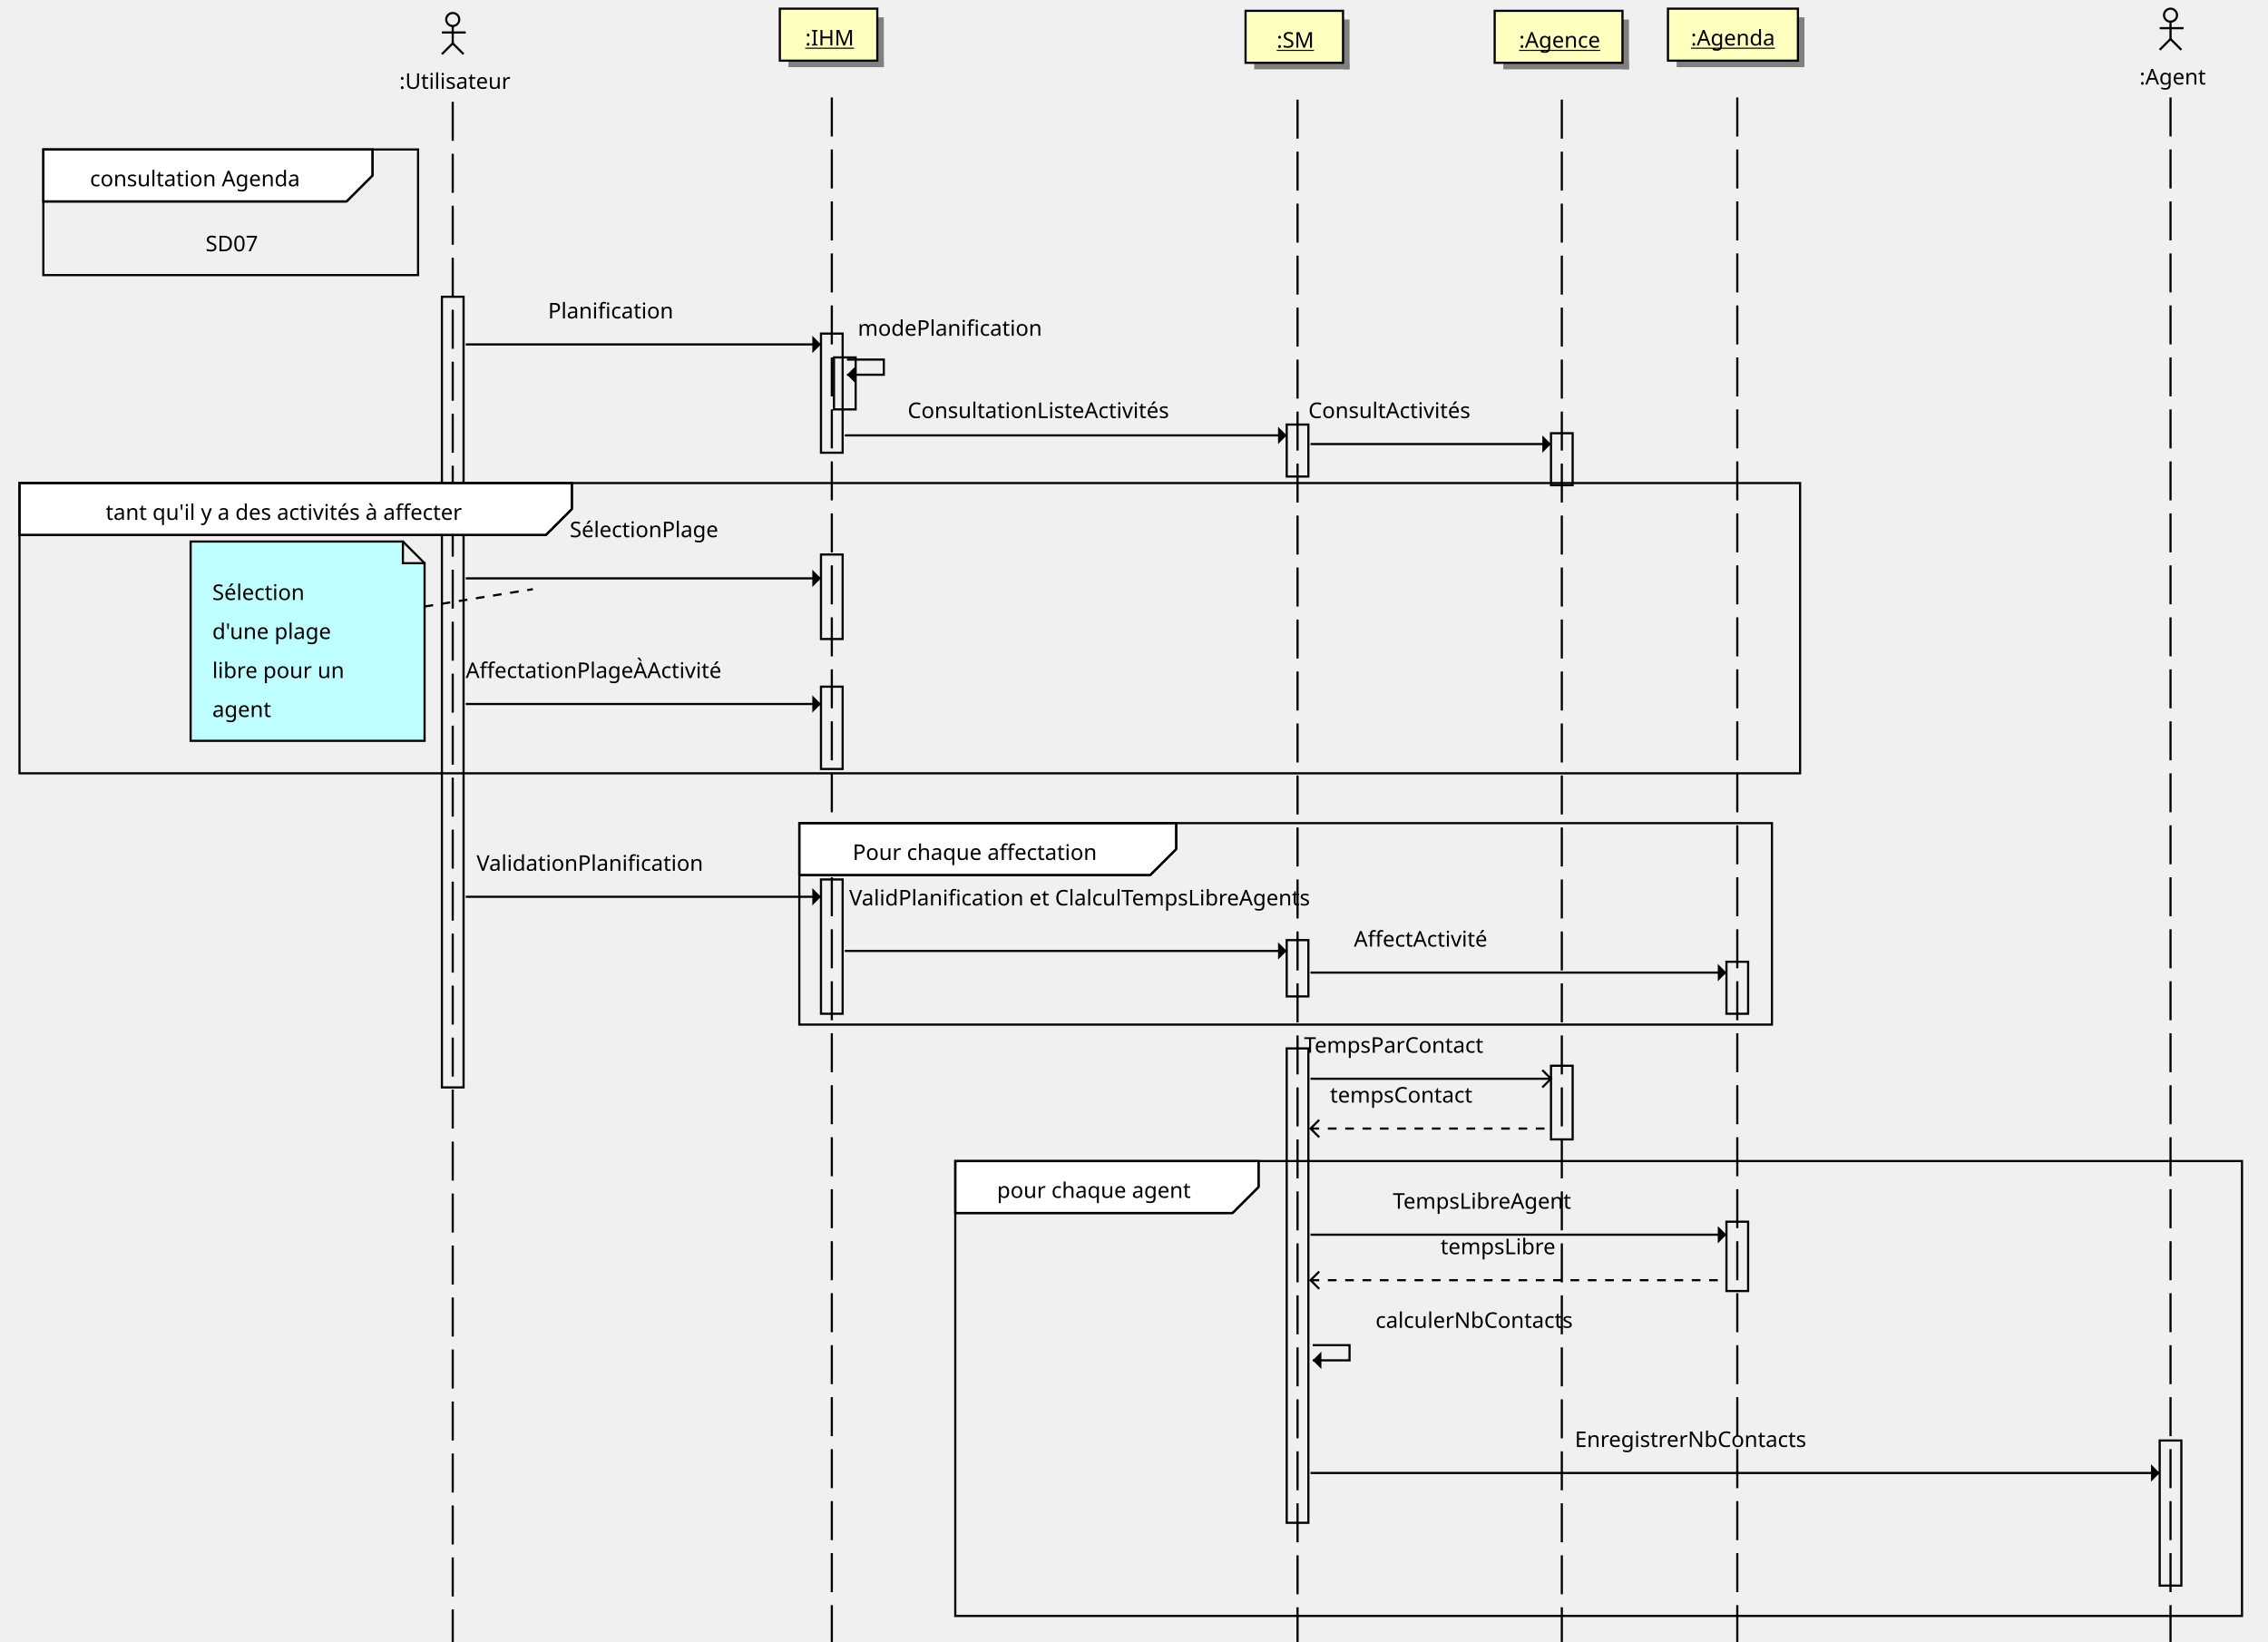
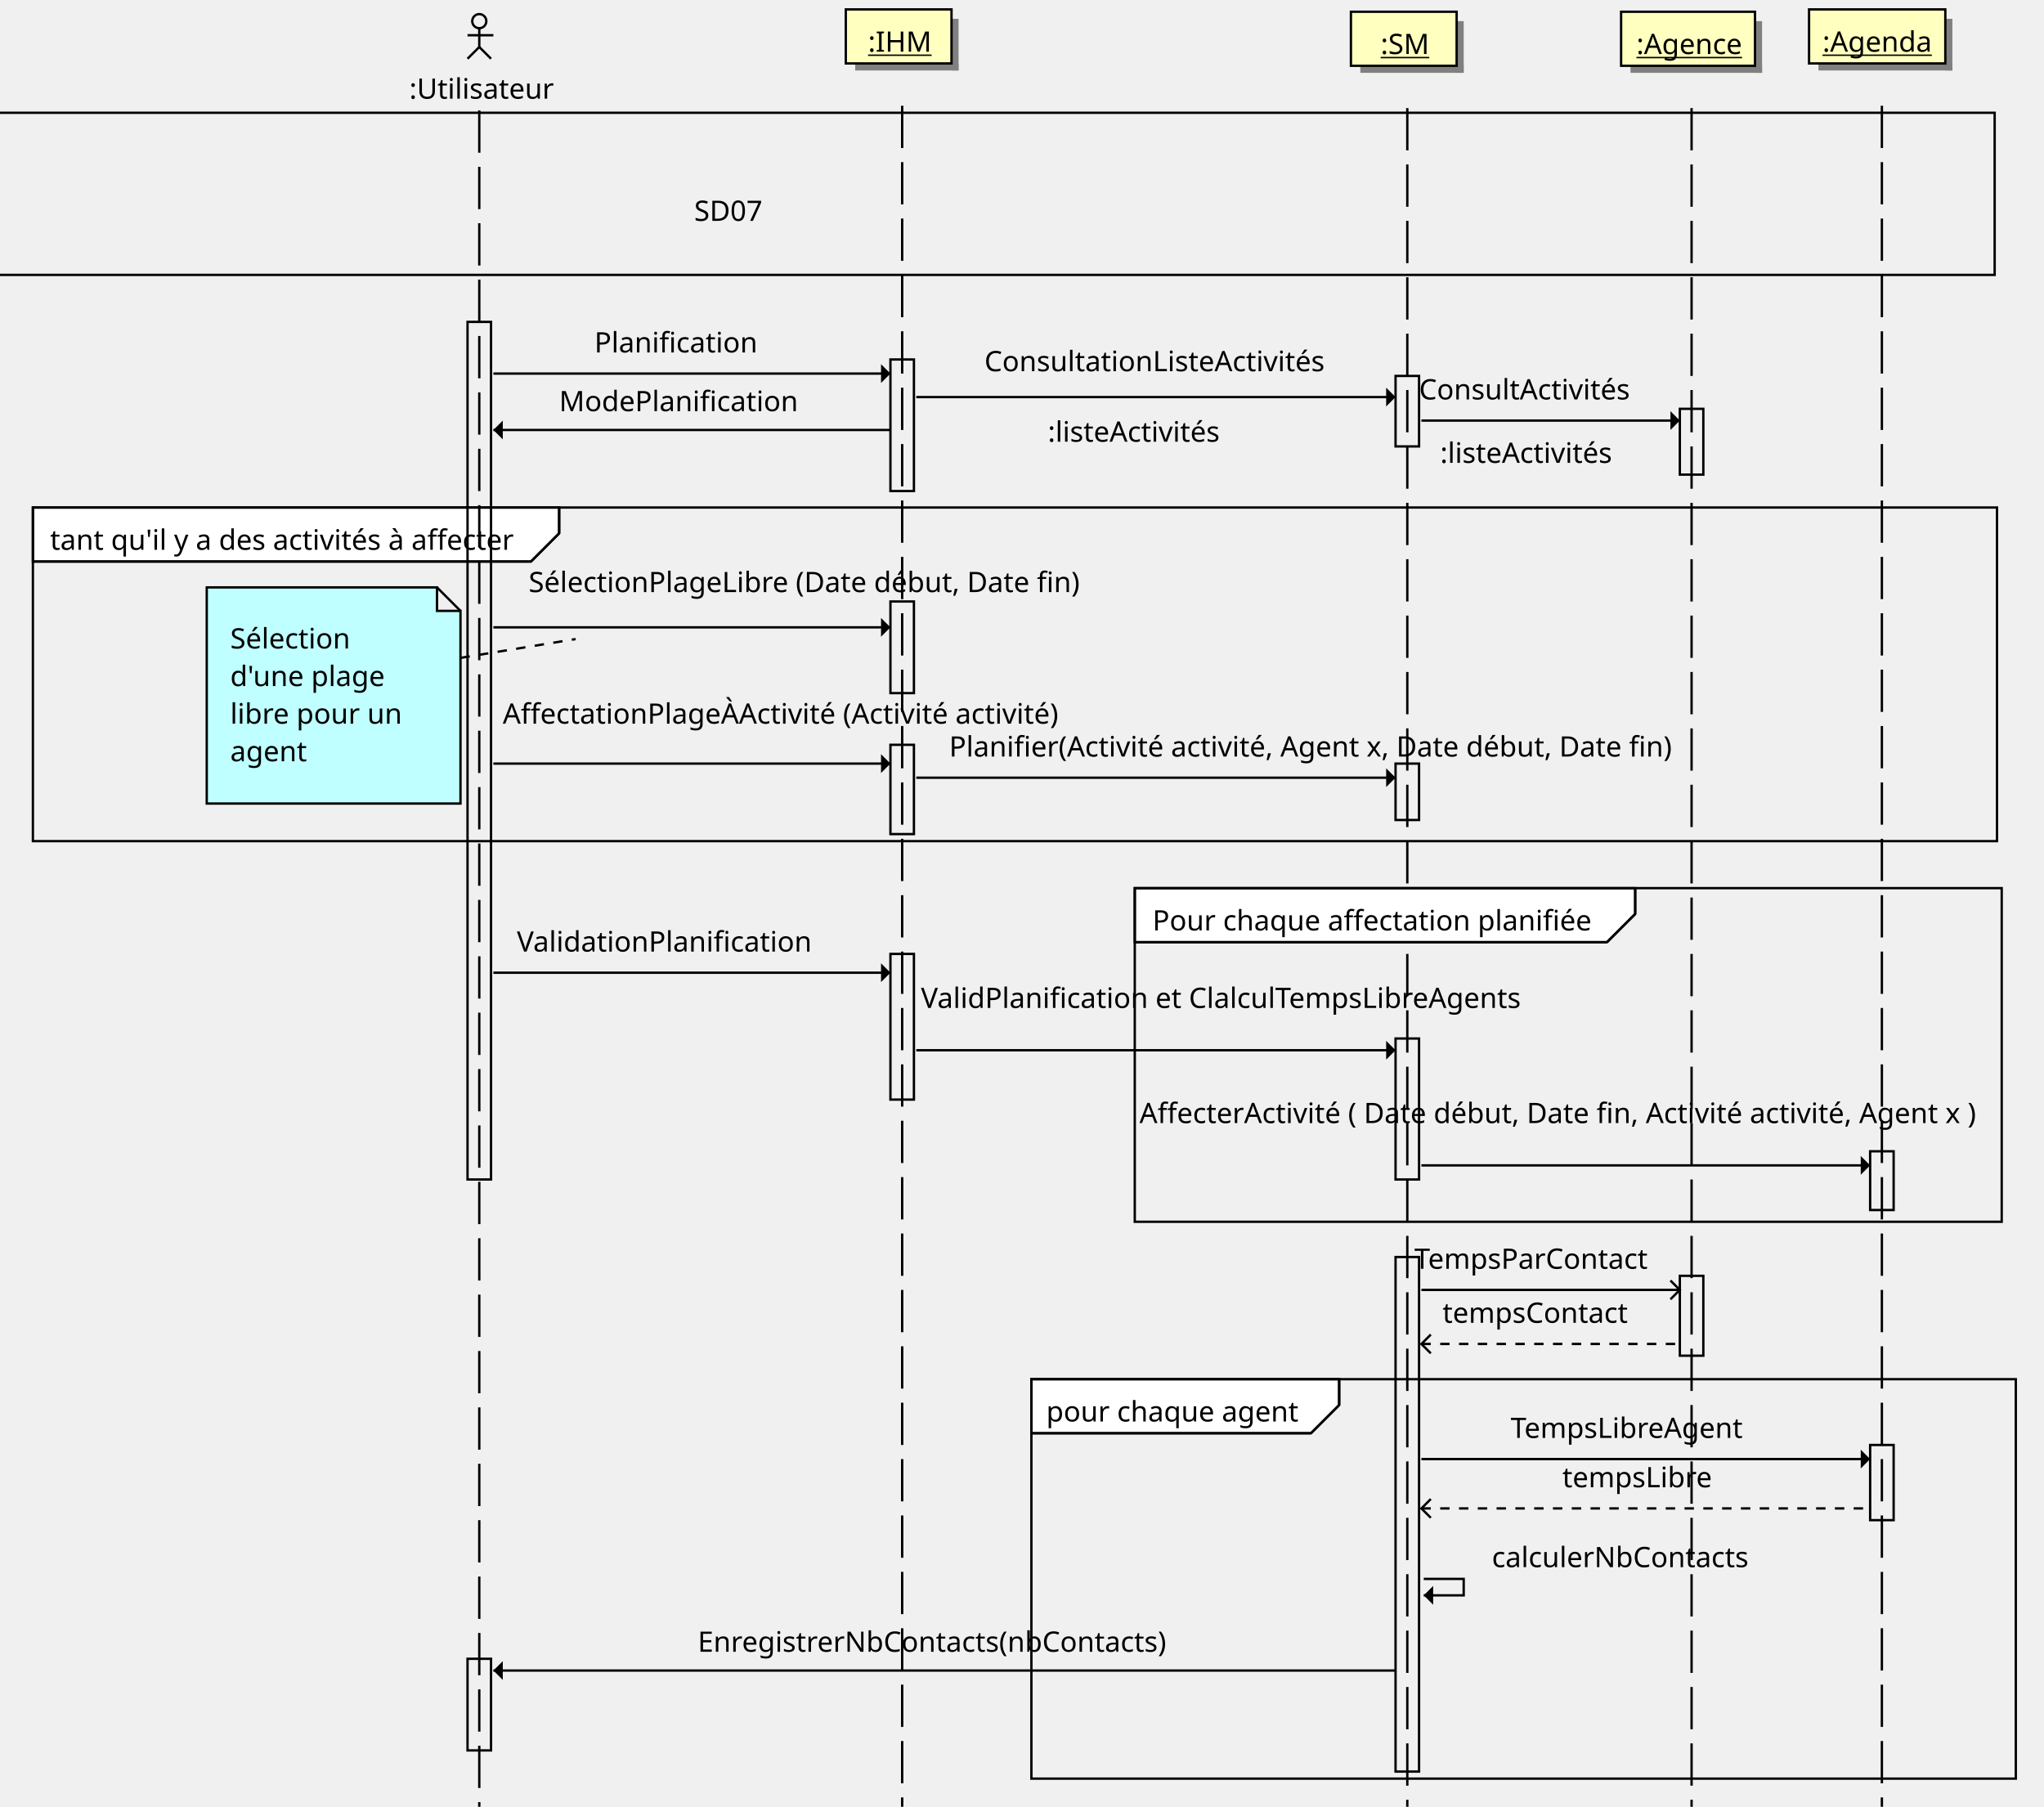
- <svg xmlns="http://www.w3.org/2000/svg" width="1047" height="758" version="1.1">
-   <g>
-     <ellipse fill="none" stroke="black" stroke-width="1" stroke-opacity="1" cx="209" cy="9" rx="3" ry="3" />
-     <line stroke="black" stroke-opacity="1" x1="204" y1="15" x2="215" y2="15" />
-     <line stroke="black" stroke-opacity="1" x1="209" y1="12" x2="209" y2="20" />
-     <line stroke="black" stroke-opacity="1" x1="209" y1="20" x2="204" y2="25" />
-     <line stroke="black" stroke-opacity="1" x1="209" y1="20" x2="214" y2="25" />
-     <text font-family="Sans Serif" font-size="10" fill="#000000" xml:space="preserve" text-anchor="middle" x="210" y="41">:Utilisateur</text>
-   </g>
-   <g>
-     <line stroke="black" stroke-dasharray="18,6" stroke-opacity="1" x1="209" y1="47" x2="209" y2="758" />
-   </g>
-   <g>
-     <rect fill="#808080" stroke="none" stroke-opacity="1" x="405" y="8" width="3" height="23" />
-     <rect fill="#808080" stroke="none" stroke-opacity="1" x="364" y="28" width="44" height="3" />
-     <rect fill="#ffffc0" stroke="black" stroke-width="1" stroke-opacity="1" x="360" y="4" width="45" height="24" />
-     <text font-family="Sans Serif" font-size="10" fill="#000000" xml:space="preserve" text-decoration="underline" text-anchor="middle" x="383" y="21">:IHM</text>
-   </g>
-   <g>
-     <line stroke="black" stroke-dasharray="18,6" stroke-opacity="1" x1="384" y1="45" x2="384" y2="758" />
-   </g>
-   <g>
-     <rect fill="#808080" stroke="none" stroke-opacity="1" x="620" y="9" width="3" height="23" />
-     <rect fill="#808080" stroke="none" stroke-opacity="1" x="579" y="29" width="44" height="3" />
-     <rect fill="#ffffc0" stroke="black" stroke-width="1" stroke-opacity="1" x="575" y="5" width="45" height="24" />
-     <text font-family="Sans Serif" font-size="10" fill="#000000" xml:space="preserve" text-decoration="underline" text-anchor="middle" x="598" y="22">:SM</text>
-   </g>
-   <g>
-     <line stroke="black" stroke-dasharray="18,6" stroke-opacity="1" x1="599" y1="46" x2="599" y2="758" />
-   </g>
-   <g>
-     <rect fill="#808080" stroke="none" stroke-opacity="1" x="830" y="8" width="3" height="23" />
-     <rect fill="#808080" stroke="none" stroke-opacity="1" x="774" y="28" width="59" height="3" />
-     <rect fill="#ffffc0" stroke="black" stroke-width="1" stroke-opacity="1" x="770" y="4" width="60" height="24" />
-     <text font-family="Sans Serif" font-size="10" fill="#000000" xml:space="preserve" text-decoration="underline" text-anchor="middle" x="800" y="21">:Agenda</text>
-   </g>
-   <g>
-     <line stroke="black" stroke-dasharray="18,6" stroke-opacity="1" x1="802" y1="45" x2="802" y2="758" />
-   </g>
-   <g>
-     <polygon fill="#ffffff" stroke="black" stroke-opacity="1" points="20,69 172,69 172,81 160,93 20,93 20,69" />
-     <rect fill="none" stroke="black" stroke-width="1" stroke-opacity="1" x="20" y="69" width="173" height="58" />
-     <text font-family="Sans Serif" font-size="10" fill="#000000" xml:space="preserve" text-anchor="middle" x="107" y="116">SD07</text>
-     <text font-family="Sans Serif" font-size="10" fill="#000000" xml:space="preserve" text-anchor="middle" x="90" y="86">consultation Agenda</text>
-     <line stroke="black" stroke-opacity="1" x1="20" y1="93" x2="160" y2="93" />
-     <line stroke="black" stroke-opacity="1" x1="160" y1="93" x2="172" y2="81" />
-     <line stroke="black" stroke-opacity="1" x1="172" y1="81" x2="172" y2="69" />
+ <svg xmlns="http://www.w3.org/2000/svg" width="870" height="769" version="1.1">
+   <g>
+     <polygon fill="#ffffff" stroke="black" stroke-opacity="1" points="14,216 238,216 238,227 226,239 14,239 14,216" />
+     <rect fill="none" stroke="black" stroke-width="1" stroke-opacity="1" x="14" y="216" width="836" height="142" />
+     <text font-family="MS Shell Dlg" font-size="12" fill="#000000" xml:space="preserve" text-anchor="middle" x="120" y="234">tant qu'il y a des activités à affecter</text>
+     <line stroke="black" stroke-opacity="1" x1="14" y1="239" x2="226" y2="239" />
+     <line stroke="black" stroke-opacity="1" x1="226" y1="239" x2="238" y2="227" />
+     <line stroke="black" stroke-opacity="1" x1="238" y1="227" x2="238" y2="216" />
+   </g>
+   <g>
+     <line stroke="black" stroke-dasharray="18,6" stroke-opacity="1" x1="720" y1="46" x2="720" y2="769" />
+   </g>
+   <g>
+     <rect fill="#808080" stroke="none" stroke-opacity="1" x="828" y="8" width="3" height="22" />
+     <rect fill="#808080" stroke="none" stroke-opacity="1" x="774" y="27" width="57" height="3" />
+     <rect fill="#ffffc0" stroke="black" stroke-width="1" stroke-opacity="1" x="770" y="4" width="58" height="23" />
+     <text font-family="MS Shell Dlg" font-size="12" fill="#000000" xml:space="preserve" text-decoration="underline" text-anchor="middle" x="799" y="22">:Agenda</text>
+   </g>
+   <g>
+     <line stroke="black" stroke-dasharray="18,6" stroke-opacity="1" x1="801" y1="45" x2="801" y2="769" />
+   </g>
+   <g>
+     <ellipse fill="none" stroke="black" stroke-width="1" stroke-opacity="1" cx="204" cy="9" rx="3" ry="3" />
+     <line stroke="black" stroke-opacity="1" x1="199" y1="15" x2="210" y2="15" />
+     <line stroke="black" stroke-opacity="1" x1="204" y1="12" x2="204" y2="20" />
+     <line stroke="black" stroke-opacity="1" x1="204" y1="20" x2="199" y2="25" />
+     <line stroke="black" stroke-opacity="1" x1="204" y1="20" x2="209" y2="25" />
+     <text font-family="MS Shell Dlg" font-size="12" fill="#000000" xml:space="preserve" text-anchor="middle" x="205" y="42">:Utilisateur</text>
  </g>
  <g>
    <polygon fill="#c0ffff" stroke="black" stroke-opacity="1" points="88,250 186,250 186,260 196,260 196,342 88,342 88,250" />
    <line stroke="black" stroke-opacity="1" x1="186" y1="250" x2="196" y2="260" />
-     <text font-family="Sans Serif" font-size="10" fill="#000000" xml:space="preserve" x="98" y="277">Sélection</text>
-     <text font-family="Sans Serif" font-size="10" fill="#000000" xml:space="preserve" x="98" y="295">d'une plage</text>
-     <text font-family="Sans Serif" font-size="10" fill="#000000" xml:space="preserve" x="98" y="313">libre pour un</text>
-     <text font-family="Sans Serif" font-size="10" fill="#000000" xml:space="preserve" x="98" y="331">agent</text>
-   </g>
-   <g>
-     <line stroke="black" stroke-dasharray="18,6" stroke-opacity="1" x1="721" y1="46" x2="721" y2="758" />
-   </g>
-   <g>
-     <ellipse fill="none" stroke="black" stroke-width="1" stroke-opacity="1" cx="1002" cy="7" rx="3" ry="3" />
-     <line stroke="black" stroke-opacity="1" x1="997" y1="13" x2="1008" y2="13" />
-     <line stroke="black" stroke-opacity="1" x1="1002" y1="10" x2="1002" y2="18" />
-     <line stroke="black" stroke-opacity="1" x1="1002" y1="18" x2="997" y2="23" />
-     <line stroke="black" stroke-opacity="1" x1="1002" y1="18" x2="1007" y2="23" />
-     <text font-family="Sans Serif" font-size="10" fill="#000000" xml:space="preserve" text-anchor="middle" x="1003" y="39">:Agent</text>
-   </g>
-   <g>
-     <line stroke="black" stroke-dasharray="18,6" stroke-opacity="1" x1="1002" y1="45" x2="1002" y2="758" />
-   </g>
-   <g>
-     <rect fill="#808080" stroke="none" stroke-opacity="1" x="749" y="9" width="3" height="23" />
-     <rect fill="#808080" stroke="none" stroke-opacity="1" x="694" y="29" width="58" height="3" />
-     <rect fill="#ffffc0" stroke="black" stroke-width="1" stroke-opacity="1" x="690" y="5" width="59" height="24" />
-     <text font-family="Sans Serif" font-size="10" fill="#000000" xml:space="preserve" text-decoration="underline" text-anchor="middle" x="720" y="22">:Agence</text>
-   </g>
-   <g>
-     <rect fill="none" stroke="black" stroke-width="1" stroke-opacity="1" x="204" y="137" width="10" height="365" />
-   </g>
-   <g>
-     <rect fill="none" stroke="black" stroke-width="1" stroke-opacity="1" x="379" y="154" width="10" height="55" />
+     <text font-family="MS Shell Dlg" font-size="12" fill="#000000" xml:space="preserve" x="98" y="276">Sélection</text>
+     <text font-family="MS Shell Dlg" font-size="12" fill="#000000" xml:space="preserve" x="98" y="292">d'une plage</text>
+     <text font-family="MS Shell Dlg" font-size="12" fill="#000000" xml:space="preserve" x="98" y="308">libre pour un</text>
+     <text font-family="MS Shell Dlg" font-size="12" fill="#000000" xml:space="preserve" x="98" y="324">agent</text>
+   </g>
+   <g>
+     <line stroke="black" stroke-dasharray="18,6" stroke-opacity="1" x1="384" y1="45" x2="384" y2="769" />
+   </g>
+   <g>
+     <rect fill="#808080" stroke="none" stroke-opacity="1" x="405" y="8" width="3" height="22" />
+     <rect fill="#808080" stroke="none" stroke-opacity="1" x="364" y="27" width="44" height="3" />
+     <rect fill="#ffffc0" stroke="black" stroke-width="1" stroke-opacity="1" x="360" y="4" width="45" height="23" />
+     <text font-family="MS Shell Dlg" font-size="12" fill="#000000" xml:space="preserve" text-decoration="underline" text-anchor="middle" x="383" y="22">:IHM</text>
+   </g>
+   <g>
+     <line stroke="black" stroke-dasharray="18,6" stroke-opacity="1" x1="204" y1="47" x2="204" y2="769" />
+   </g>
+   <g>
+     <rect fill="#808080" stroke="none" stroke-opacity="1" x="620" y="9" width="3" height="22" />
+     <rect fill="#808080" stroke="none" stroke-opacity="1" x="579" y="28" width="44" height="3" />
+     <rect fill="#ffffc0" stroke="black" stroke-width="1" stroke-opacity="1" x="575" y="5" width="45" height="23" />
+     <text font-family="MS Shell Dlg" font-size="12" fill="#000000" xml:space="preserve" text-decoration="underline" text-anchor="middle" x="598" y="23">:SM</text>
+   </g>
+   <g>
+     <line stroke="black" stroke-dasharray="18,6" stroke-opacity="1" x1="599" y1="46" x2="599" y2="769" />
+   </g>
+   <g>
+     <rect fill="#808080" stroke="none" stroke-opacity="1" x="747" y="9" width="3" height="22" />
+     <rect fill="#808080" stroke="none" stroke-opacity="1" x="694" y="28" width="56" height="3" />
+     <rect fill="#ffffc0" stroke="black" stroke-width="1" stroke-opacity="1" x="690" y="5" width="57" height="23" />
+     <text font-family="MS Shell Dlg" font-size="12" fill="#000000" xml:space="preserve" text-decoration="underline" text-anchor="middle" x="719" y="23">:Agence</text>
+   </g>
+   <g>
+     <polygon fill="#ffffff" stroke="black" stroke-opacity="1" points="-230,48 -89,48 -89,59 -101,71 -230,71 -230,48" />
+     <rect fill="none" stroke="black" stroke-width="1" stroke-opacity="1" x="-230" y="48" width="1079" height="69" />
+     <text font-family="MS Shell Dlg" font-size="12" fill="#000000" xml:space="preserve" text-anchor="middle" x="310" y="94">SD07</text>
+     <text font-family="MS Shell Dlg" font-size="12" fill="#000000" xml:space="preserve" text-anchor="middle" x="-165" y="66">consultation Agenda</text>
+     <line stroke="black" stroke-opacity="1" x1="-230" y1="71" x2="-101" y2="71" />
+     <line stroke="black" stroke-opacity="1" x1="-101" y1="71" x2="-89" y2="59" />
+     <line stroke="black" stroke-opacity="1" x1="-89" y1="59" x2="-89" y2="48" />
+   </g>
+   <g>
+     <rect fill="none" stroke="black" stroke-width="1" stroke-opacity="1" x="594" y="160" width="10" height="30" />
+   </g>
+   <g>
+     <rect fill="none" stroke="black" stroke-width="1" stroke-opacity="1" x="379" y="317" width="10" height="38" />
+   </g>
+   <g>
+     <rect fill="none" stroke="black" stroke-width="1" stroke-opacity="1" x="379" y="406" width="10" height="62" />
+   </g>
+   <g>
+     <rect fill="none" stroke="black" stroke-width="1" stroke-opacity="1" x="715" y="174" width="10" height="28" />
+   </g>
+   <g>
+     <rect fill="none" stroke="black" stroke-width="1" stroke-opacity="1" x="594" y="535" width="10" height="219" />
+   </g>
+   <g>
+     <rect fill="none" stroke="black" stroke-width="1" stroke-opacity="1" x="796" y="615" width="10" height="32" />
+   </g>
+   <g>
+     <rect fill="none" stroke="black" stroke-width="1" stroke-opacity="1" x="199" y="706" width="10" height="39" />
  </g>
  <g>
    <rect fill="none" stroke="black" stroke-width="1" stroke-opacity="1" x="379" y="256" width="10" height="39" />
  </g>
  <g>
-     <rect fill="none" stroke="black" stroke-width="1" stroke-opacity="1" x="594" y="196" width="10" height="24" />
-   </g>
-   <g>
-     <rect fill="none" stroke="black" stroke-width="1" stroke-opacity="1" x="379" y="317" width="10" height="38" />
-   </g>
-   <g>
-     <rect fill="none" stroke="black" stroke-width="1" stroke-opacity="1" x="379" y="406" width="10" height="62" />
-   </g>
-   <g>
-     <rect fill="none" stroke="black" stroke-width="1" stroke-opacity="1" x="594" y="434" width="10" height="26" />
-   </g>
-   <g>
-     <rect fill="none" stroke="black" stroke-width="1" stroke-opacity="1" x="797" y="444" width="10" height="24" />
-   </g>
-   <g>
-     <rect fill="none" stroke="black" stroke-width="1" stroke-opacity="1" x="716" y="200" width="10" height="24" />
-   </g>
-   <g>
-     <rect fill="none" stroke="black" stroke-width="1" stroke-opacity="1" x="594" y="484" width="10" height="219" />
-   </g>
-   <g>
-     <rect fill="none" stroke="black" stroke-width="1" stroke-opacity="1" x="797" y="564" width="10" height="32" />
-   </g>
-   <g>
-     <rect fill="none" stroke="black" stroke-width="1" stroke-opacity="1" x="716" y="492" width="10" height="34" />
-   </g>
-   <g>
-     <rect fill="none" stroke="black" stroke-width="1" stroke-opacity="1" x="997" y="665" width="10" height="67" />
-   </g>
-   <g>
-     <line stroke="black" stroke-opacity="1" x1="215" y1="267" x2="379" y2="267" />
+     <rect fill="none" stroke="black" stroke-width="1" stroke-opacity="1" x="715" y="543" width="10" height="34" />
+   </g>
+   <g>
+     <rect fill="none" stroke="black" stroke-width="1" stroke-opacity="1" x="379" y="153" width="10" height="56" />
+   </g>
+   <g>
+     <rect fill="none" stroke="black" stroke-width="1" stroke-opacity="1" x="594" y="325" width="10" height="24" />
+   </g>
+   <g>
+     <rect fill="none" stroke="black" stroke-width="1" stroke-opacity="1" x="594" y="442" width="10" height="60" />
+   </g>
+   <g>
+     <rect fill="none" stroke="black" stroke-width="1" stroke-opacity="1" x="796" y="490" width="10" height="25" />
+   </g>
+   <g>
+     <rect fill="none" stroke="black" stroke-width="1" stroke-opacity="1" x="199" y="137" width="10" height="365" />
+   </g>
+   <g>
+     <line stroke="black" stroke-opacity="1" x1="210" y1="711" x2="594" y2="711" />
+     <polygon fill="#000000" stroke="none" points="210,711 214,707 214,715" />
+   </g>
+   <g>
+     <line stroke="black" stroke-opacity="1" x1="390" y1="331" x2="594" y2="331" />
+     <polygon fill="#000000" stroke="none" points="594,331 590,327 590,335" />
+   </g>
+   <g>
+     <text font-family="MS Shell Dlg" font-size="12" fill="#000000" xml:space="preserve" x="643" y="612">TempsLibreAgent</text>
+   </g>
+   <g>
+     <text font-family="MS Shell Dlg" font-size="12" fill="#000000" xml:space="preserve" x="665" y="633">tempsLibre</text>
+   </g>
+   <g>
+     <text font-family="MS Shell Dlg" font-size="12" fill="#000000" xml:space="preserve" x="602" y="540">TempsParContact</text>
+   </g>
+   <g>
+     <text font-family="MS Shell Dlg" font-size="12" fill="#000000" xml:space="preserve" x="485" y="478">AffecterActivité ( Date début, Date fin, Activité activité, Agent x )</text>
+   </g>
+   <g>
+     <text font-family="MS Shell Dlg" font-size="12" fill="#000000" xml:space="preserve" x="225" y="252">SélectionPlageLibre (Date début, Date fin)</text>
+   </g>
+   <g>
+     <text font-family="MS Shell Dlg" font-size="12" fill="#000000" xml:space="preserve" x="220" y="405">ValidationPlanification</text>
+   </g>
+   <g>
+     <text font-family="MS Shell Dlg" font-size="12" fill="#000000" xml:space="preserve" x="392" y="429">ValidPlanification et ClalculTempsLibreAgents</text>
+   </g>
+   <g>
+     <text font-family="MS Shell Dlg" font-size="12" fill="#000000" xml:space="preserve" x="253" y="150">Planification</text>
+   </g>
+   <g>
+     <text font-family="MS Shell Dlg" font-size="12" fill="#000000" xml:space="preserve" x="604" y="170">ConsultActivités</text>
+   </g>
+   <g>
+     <text font-family="MS Shell Dlg" font-size="12" fill="#000000" xml:space="preserve" x="214" y="308">AffectationPlageÀActivité (Activité activité)</text>
+   </g>
+   <g>
+     <text font-family="MS Shell Dlg" font-size="12" fill="#000000" xml:space="preserve" x="614" y="563">tempsContact</text>
+   </g>
+   <g>
+     <text font-family="MS Shell Dlg" font-size="12" fill="#000000" xml:space="preserve" x="297" y="703">EnregistrerNbContacts(nbContacts)</text>
+   </g>
+   <g>
+     <text font-family="MS Shell Dlg" font-size="12" fill="#000000" xml:space="preserve" x="238" y="175">ModePlanification</text>
+   </g>
+   <g>
+     <text font-family="MS Shell Dlg" font-size="12" fill="#000000" xml:space="preserve" x="404" y="322">Planifier(Activité activité, Agent x, Date début, Date fin)</text>
+   </g>
+   <g>
+     <text font-family="MS Shell Dlg" font-size="12" fill="#000000" xml:space="preserve" x="419" y="158">ConsultationListeActivités</text>
+   </g>
+   <g>
+     <text font-family="MS Shell Dlg" font-size="12" fill="#000000" xml:space="preserve" x="635" y="667">calculerNbContacts</text>
+   </g>
+   <g>
+     <line stroke="black" stroke-opacity="1" x1="390" y1="447" x2="594" y2="447" />
+     <polygon fill="#000000" stroke="none" points="594,447 590,443 590,451" />
+   </g>
+   <g>
+     <line stroke="black" stroke-opacity="1" x1="210" y1="159" x2="379" y2="159" />
+     <polygon fill="#000000" stroke="none" points="379,159 375,155 375,163" />
+   </g>
+   <text font-family="MS Shell Dlg" font-size="12" fill="#000000" xml:space="preserve" x="446" y="188">:listeActivités</text>
+   <text font-family="MS Shell Dlg" font-size="12" fill="#000000" xml:space="preserve" x="613" y="197">:listeActivités</text>
+   <g>
+     <line stroke="black" stroke-opacity="1" x1="210" y1="325" x2="379" y2="325" />
+     <polygon fill="#000000" stroke="none" points="379,325 375,321 375,329" />
+   </g>
+   <g>
+     <line stroke="black" stroke-opacity="1" x1="210" y1="414" x2="379" y2="414" />
+     <polygon fill="#000000" stroke="none" points="379,414 375,410 375,418" />
+   </g>
+   <g>
+     <path fill="none" stroke="black" stroke-opacity="1" d="M 606 672 L 623 672 L 623 679 L 606 679" />
+     <polygon fill="#000000" stroke="none" points="606,679 610,683 610,675" />
+   </g>
+   <g>
+     <line stroke="black" stroke-opacity="1" x1="210" y1="183" x2="379" y2="183" />
+     <polygon fill="#000000" stroke="none" points="210,183 214,179 214,187" />
+   </g>
+   <g>
+     <line stroke="black" stroke-opacity="1" x1="210" y1="267" x2="379" y2="267" />
    <polygon fill="#000000" stroke="none" points="379,267 375,263 375,271" />
  </g>
  <g>
-     <line stroke="black" stroke-opacity="1" x1="390" y1="201" x2="594" y2="201" />
-     <polygon fill="#000000" stroke="none" points="594,201 590,197 590,205" />
-   </g>
-   <g>
-     <line stroke="black" stroke-opacity="1" x1="215" y1="325" x2="379" y2="325" />
-     <polygon fill="#000000" stroke="none" points="379,325 375,321 375,329" />
-   </g>
-   <g>
-     <line stroke="black" stroke-opacity="1" x1="215" y1="414" x2="379" y2="414" />
-     <polygon fill="#000000" stroke="none" points="379,414 375,410 375,418" />
-   </g>
-   <g>
-     <line stroke="black" stroke-opacity="1" x1="390" y1="439" x2="594" y2="439" />
-     <polygon fill="#000000" stroke="none" points="594,439 590,435 590,443" />
-   </g>
-   <g>
-     <line stroke="black" stroke-opacity="1" x1="605" y1="570" x2="797" y2="570" />
-     <polygon fill="#000000" stroke="none" points="797,570 793,566 793,574" />
-   </g>
-   <g>
-     <line stroke="black" stroke-opacity="1" x1="605" y1="498" x2="716" y2="498" />
-     <path fill="none" stroke="black" stroke-opacity="1" d="M 712 494 L 716 498 L 712 502" />
-   </g>
-   <g>
-     <line stroke="black" stroke-opacity="1" stroke-dasharray="4,4" x1="605" y1="521" x2="716" y2="521" />
-     <path fill="none" stroke="black" stroke-opacity="1" d="M 609 517 L 605 521 L 609 525" />
-   </g>
-   <g>
-     <line stroke="black" stroke-opacity="1" x1="605" y1="680" x2="997" y2="680" />
-     <polygon fill="#000000" stroke="none" points="997,680 993,676 993,684" />
-   </g>
-   <g>
-     <path fill="none" stroke="black" stroke-opacity="1" d="M 606 621 L 623 621 L 623 628 L 606 628" />
-     <polygon fill="#000000" stroke="none" points="606,628 610,632 610,624" />
-   </g>
-   <g>
-     <line stroke-dasharray="4,4" stroke="black" stroke-opacity="1" x1="196" y1="280" x2="246" y2="272" />
-   </g>
-   <g>
-     <rect fill="none" stroke="black" stroke-width="1" stroke-opacity="1" x="385" y="165" width="10" height="24" />
-   </g>
-   <g>
-     <line stroke="black" stroke-opacity="1" x1="605" y1="449" x2="797" y2="449" />
-     <polygon fill="#000000" stroke="none" points="797,449 793,445 793,453" />
-   </g>
-   <g>
-     <line stroke="black" stroke-opacity="1" x1="605" y1="205" x2="716" y2="205" />
-     <polygon fill="#000000" stroke="none" points="716,205 712,201 712,209" />
-   </g>
-   <g>
-     <path fill="none" stroke="black" stroke-opacity="1" d="M 391 166 L 408 166 L 408 173 L 391 173" />
-     <polygon fill="#000000" stroke="none" points="391,173 395,177 395,169" />
-   </g>
-   <g>
-     <line stroke="black" stroke-opacity="1" x1="215" y1="159" x2="379" y2="159" />
-     <polygon fill="#000000" stroke="none" points="379,159 375,155 375,163" />
-   </g>
-   <g>
-     <text font-family="Sans Serif" font-size="10" fill="#000000" xml:space="preserve" x="396" y="155">modePlanification</text>
-   </g>
-   <g>
-     <text font-family="Sans Serif" font-size="10" fill="#000000" xml:space="preserve" x="263" y="248">SélectionPlage</text>
-   </g>
-   <g>
-     <text font-family="Sans Serif" font-size="10" fill="#000000" xml:space="preserve" x="419" y="193">ConsultationListeActivités</text>
-   </g>
-   <g>
-     <text font-family="Sans Serif" font-size="10" fill="#000000" xml:space="preserve" x="215" y="313">AffectationPlageÀActivité</text>
-   </g>
-   <g>
-     <text font-family="Sans Serif" font-size="10" fill="#000000" xml:space="preserve" x="220" y="402">ValidationPlanification</text>
-   </g>
-   <g>
-     <text font-family="Sans Serif" font-size="10" fill="#000000" xml:space="preserve" x="392" y="418">ValidPlanification et ClalculTempsLibreAgents</text>
-   </g>
-   <g>
-     <text font-family="Sans Serif" font-size="10" fill="#000000" xml:space="preserve" x="625" y="437">AffectActivité</text>
-   </g>
-   <g>
-     <text font-family="Sans Serif" font-size="10" fill="#000000" xml:space="preserve" x="604" y="193">ConsultActivités</text>
-   </g>
-   <g>
-     <text font-family="Sans Serif" font-size="10" fill="#000000" xml:space="preserve" x="253" y="147">Planification</text>
-   </g>
-   <g>
-     <text font-family="Sans Serif" font-size="10" fill="#000000" xml:space="preserve" x="643" y="558">TempsLibreAgent</text>
-   </g>
-   <g>
-     <text font-family="Sans Serif" font-size="10" fill="#000000" xml:space="preserve" x="665" y="579">tempsLibre</text>
-   </g>
-   <g>
-     <text font-family="Sans Serif" font-size="10" fill="#000000" xml:space="preserve" x="602" y="486">TempsParContact</text>
-   </g>
-   <g>
-     <text font-family="Sans Serif" font-size="10" fill="#000000" xml:space="preserve" x="614" y="509">tempsContact</text>
-   </g>
-   <g>
-     <text font-family="Sans Serif" font-size="10" fill="#000000" xml:space="preserve" x="727" y="668">EnregistrerNbContacts</text>
-   </g>
-   <g>
-     <text font-family="Sans Serif" font-size="10" fill="#000000" xml:space="preserve" x="635" y="613">calculerNbContacts</text>
-   </g>
-   <g>
-     <polygon fill="#ffffff" stroke="black" stroke-opacity="1" points="9,223 264,223 264,235 252,247 9,247 9,223" />
-     <rect fill="none" stroke="black" stroke-width="1" stroke-opacity="1" x="9" y="223" width="822" height="134" />
-     <text font-family="Sans Serif" font-size="10" fill="#000000" xml:space="preserve" text-anchor="middle" x="131" y="240">tant qu'il y a des activités à affecter</text>
-     <line stroke="black" stroke-opacity="1" x1="9" y1="247" x2="252" y2="247" />
-     <line stroke="black" stroke-opacity="1" x1="252" y1="247" x2="264" y2="235" />
-     <line stroke="black" stroke-opacity="1" x1="264" y1="235" x2="264" y2="223" />
-   </g>
-   <g>
-     <polygon fill="#ffffff" stroke="black" stroke-opacity="1" points="369,380 543,380 543,392 531,404 369,404 369,380" />
-     <rect fill="none" stroke="black" stroke-width="1" stroke-opacity="1" x="369" y="380" width="449" height="93" />
-     <text font-family="Sans Serif" font-size="10" fill="#000000" xml:space="preserve" text-anchor="middle" x="450" y="397">Pour chaque affectation</text>
-     <line stroke="black" stroke-opacity="1" x1="369" y1="404" x2="531" y2="404" />
-     <line stroke="black" stroke-opacity="1" x1="531" y1="404" x2="543" y2="392" />
-     <line stroke="black" stroke-opacity="1" x1="543" y1="392" x2="543" y2="380" />
-   </g>
-   <g>
-     <line stroke="black" stroke-opacity="1" stroke-dasharray="4,4" x1="605" y1="591" x2="797" y2="591" />
-     <path fill="none" stroke="black" stroke-opacity="1" d="M 609 587 L 605 591 L 609 595" />
-   </g>
-   <g>
-     <polygon fill="#ffffff" stroke="black" stroke-opacity="1" points="441,536 581,536 581,548 569,560 441,560 441,536" />
-     <rect fill="none" stroke="black" stroke-width="1" stroke-opacity="1" x="441" y="536" width="594" height="210" />
-     <text font-family="Sans Serif" font-size="10" fill="#000000" xml:space="preserve" text-anchor="middle" x="505" y="553">pour chaque agent</text>
-     <line stroke="black" stroke-opacity="1" x1="441" y1="560" x2="569" y2="560" />
-     <line stroke="black" stroke-opacity="1" x1="569" y1="560" x2="581" y2="548" />
-     <line stroke="black" stroke-opacity="1" x1="581" y1="548" x2="581" y2="536" />
+     <line stroke-dasharray="4,4" stroke="black" stroke-opacity="1" x1="196" y1="280" x2="245" y2="272" />
+   </g>
+   <g>
+     <line stroke="black" stroke-opacity="1" x1="605" y1="549" x2="715" y2="549" />
+     <path fill="none" stroke="black" stroke-opacity="1" d="M 711 545 L 715 549 L 711 553" />
+   </g>
+   <g>
+     <line stroke="black" stroke-opacity="1" stroke-dasharray="4,4" x1="605" y1="572" x2="715" y2="572" />
+     <path fill="none" stroke="black" stroke-opacity="1" d="M 609 568 L 605 572 L 609 576" />
+   </g>
+   <g>
+     <line stroke="black" stroke-opacity="1" x1="605" y1="496" x2="796" y2="496" />
+     <polygon fill="#000000" stroke="none" points="796,496 792,492 792,500" />
+   </g>
+   <g>
+     <line stroke="black" stroke-opacity="1" x1="390" y1="169" x2="594" y2="169" />
+     <polygon fill="#000000" stroke="none" points="594,169 590,165 590,173" />
+   </g>
+   <g>
+     <line stroke="black" stroke-opacity="1" x1="605" y1="621" x2="796" y2="621" />
+     <polygon fill="#000000" stroke="none" points="796,621 792,617 792,625" />
+   </g>
+   <g>
+     <line stroke="black" stroke-opacity="1" x1="605" y1="179" x2="715" y2="179" />
+     <polygon fill="#000000" stroke="none" points="715,179 711,175 711,183" />
+   </g>
+   <g>
+     <polygon fill="#ffffff" stroke="black" stroke-opacity="1" points="483,378 696,378 696,389 684,401 483,401 483,378" />
+     <rect fill="none" stroke="black" stroke-width="1" stroke-opacity="1" x="483" y="378" width="369" height="142" />
+     <text font-family="MS Shell Dlg" font-size="12" fill="#000000" xml:space="preserve" text-anchor="middle" x="584" y="396">Pour chaque affectation planifiée</text>
+     <line stroke="black" stroke-opacity="1" x1="483" y1="401" x2="684" y2="401" />
+     <line stroke="black" stroke-opacity="1" x1="684" y1="401" x2="696" y2="389" />
+     <line stroke="black" stroke-opacity="1" x1="696" y1="389" x2="696" y2="378" />
+   </g>
+   <g>
+     <line stroke="black" stroke-opacity="1" stroke-dasharray="4,4" x1="605" y1="642" x2="796" y2="642" />
+     <path fill="none" stroke="black" stroke-opacity="1" d="M 609 638 L 605 642 L 609 646" />
+   </g>
+   <g>
+     <polygon fill="#ffffff" stroke="black" stroke-opacity="1" points="439,587 570,587 570,598 558,610 439,610 439,587" />
+     <rect fill="none" stroke="black" stroke-width="1" stroke-opacity="1" x="439" y="587" width="419" height="170" />
+     <text font-family="MS Shell Dlg" font-size="12" fill="#000000" xml:space="preserve" text-anchor="middle" x="499" y="605">pour chaque agent</text>
+     <line stroke="black" stroke-opacity="1" x1="439" y1="610" x2="558" y2="610" />
+     <line stroke="black" stroke-opacity="1" x1="558" y1="610" x2="570" y2="598" />
+     <line stroke="black" stroke-opacity="1" x1="570" y1="598" x2="570" y2="587" />
  </g>
</svg>
